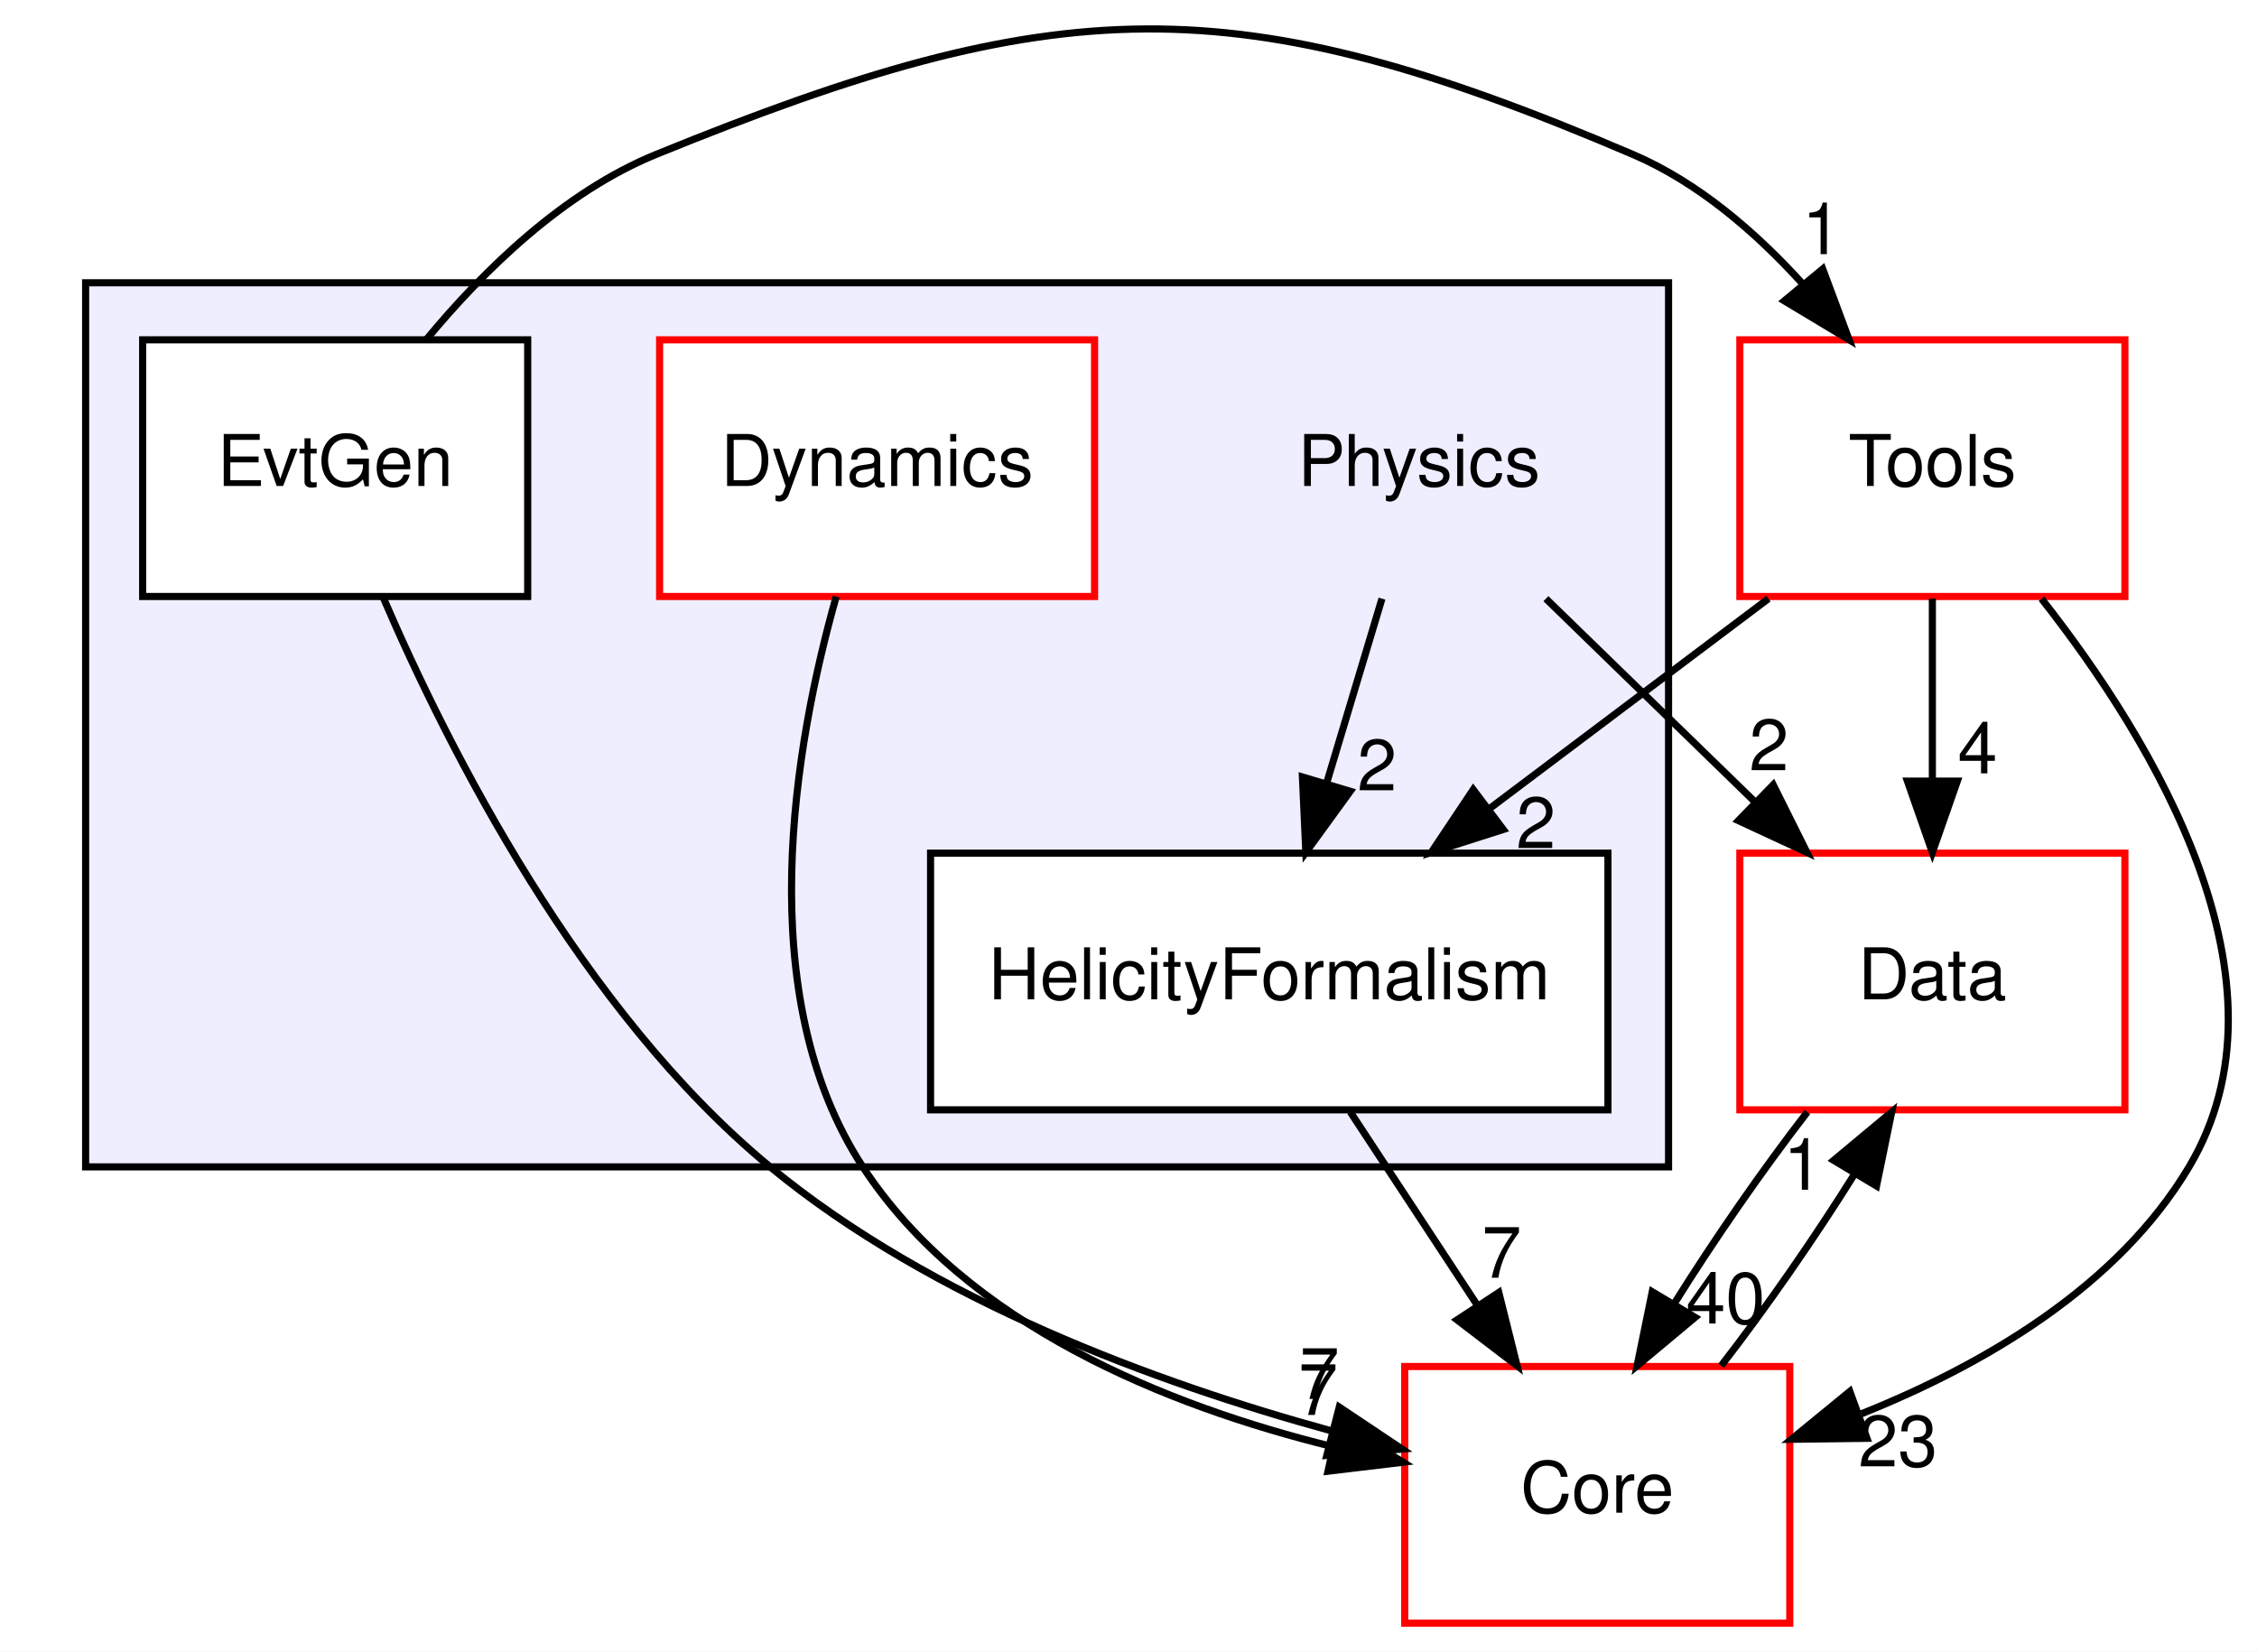
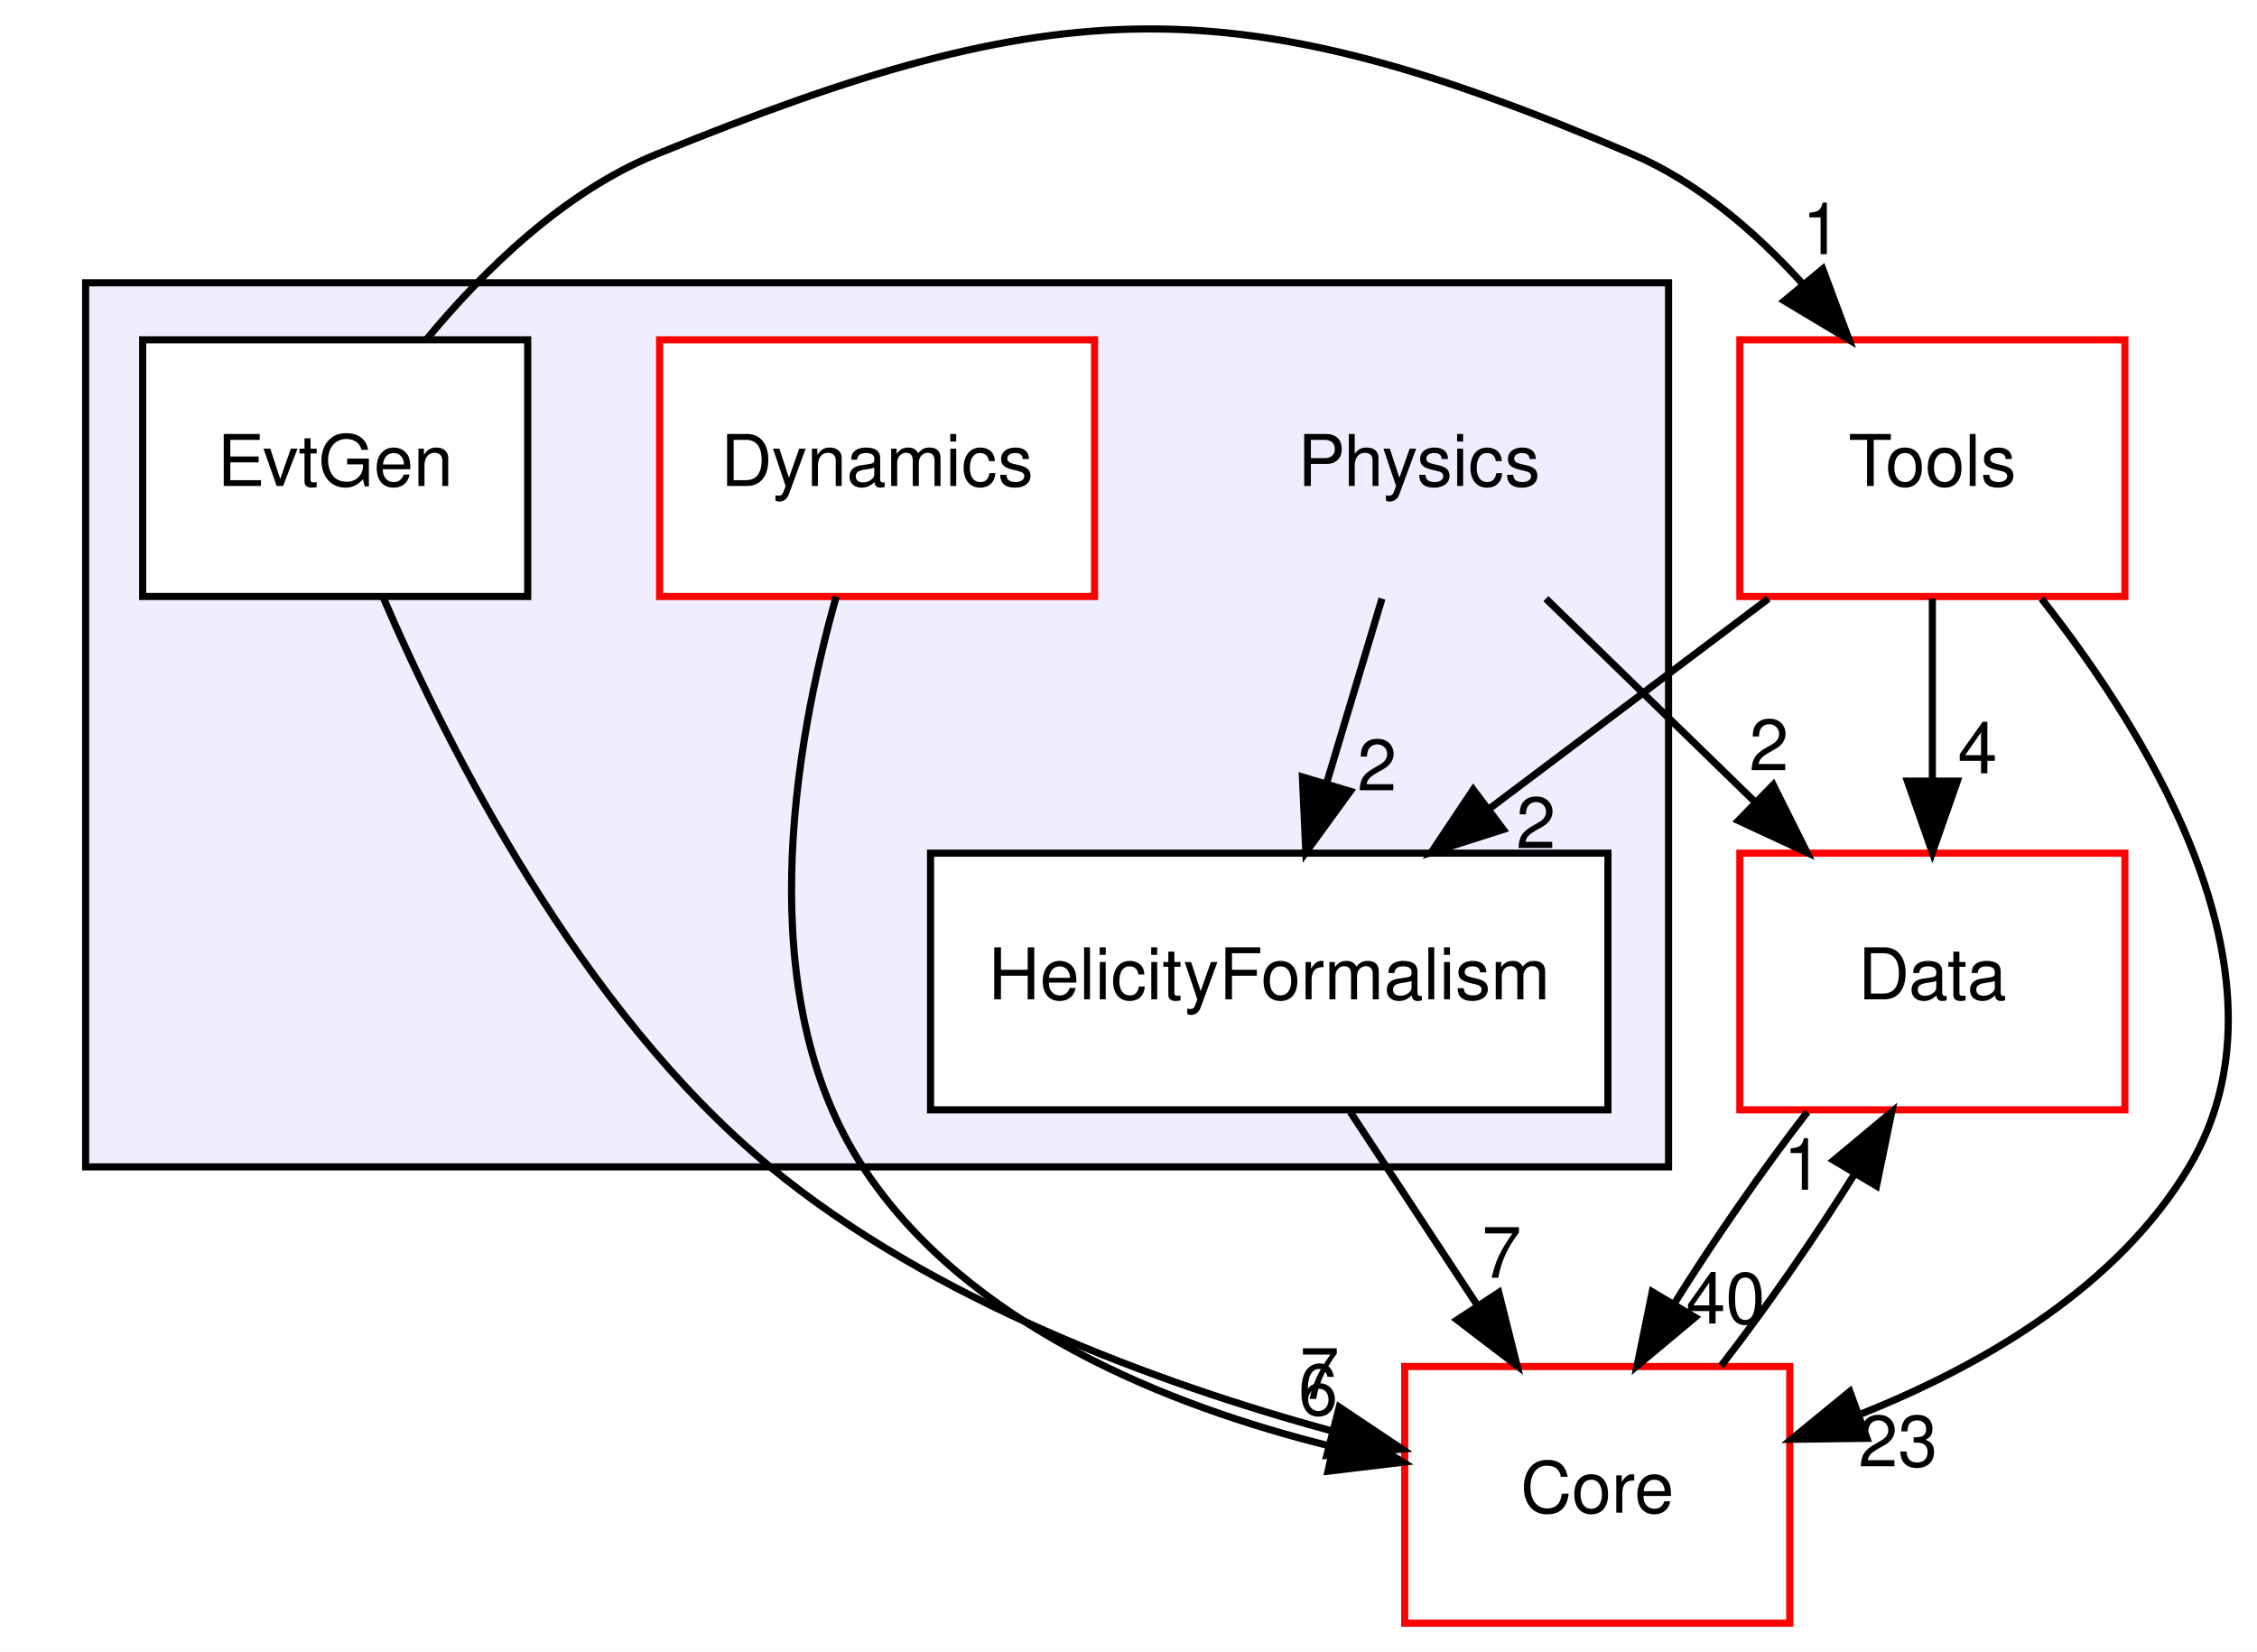
<svg xmlns="http://www.w3.org/2000/svg" xmlns:xlink="http://www.w3.org/1999/xlink" width="317pt" height="232pt" viewBox="0.00 0.00 316.52 231.66">
  <g id="graph0" class="graph" transform="scale(1 1) rotate(0) translate(4 227.662)">
    <polygon fill="white" stroke="none" points="-4,4 -4,-227.662 312.52,-227.662 312.52,4 -4,4" />
    <g id="clust1" class="cluster">
      <g id="a_clust1">
        <a xlink:href="dir_fd3a82303f5206df56505f8b5712131f.html" target="_top">
          <polygon fill="#eeeeff" stroke="black" points="8,-64 8,-188 230,-188 230,-64 8,-64" />
        </a>
      </g>
    </g>
    <g id="node1" class="node">
      <text text-anchor="middle" x="195" y="-159.5" font-family="Helvetica,sans-Serif" font-size="10.00">Physics</text>
    </g>
    <g id="node4" class="node">
      <g id="a_node4">
        <a xlink:href="dir_8744bb52d1a64411e732e20595b435a6.html" target="_top" xlink:title="HelicityFormalism">
          <polygon fill="white" stroke="black" points="221.5,-108 126.5,-108 126.5,-72 221.5,-72 221.5,-108" />
          <text text-anchor="middle" x="174" y="-87.5" font-family="Helvetica,sans-Serif" font-size="10.00">HelicityFormalism</text>
        </a>
      </g>
    </g>
    <g id="edge3" class="edge">
      <path fill="none" stroke="black" d="M189.809,-143.697C187.469,-135.898 184.653,-126.509 182.049,-117.829" />
      <polygon fill="black" stroke="black" points="185.357,-116.677 179.131,-108.104 178.652,-118.688 185.357,-116.677" />
      <g id="a_edge3-headlabel">
        <a xlink:href="dir_000017_000021.html" target="_top" xlink:title="2">
          <text text-anchor="middle" x="189.11" y="-116.804" font-family="Helvetica,sans-Serif" font-size="10.00">2</text>
        </a>
      </g>
    </g>
    <g id="node5" class="node">
      <g id="a_node5">
        <a xlink:href="dir_e3d743d0ec9b4013b28b5d69101bc7fb.html" target="_top" xlink:title="Data">
          <polygon fill="white" stroke="red" points="294,-108 240,-108 240,-72 294,-72 294,-108" />
          <text text-anchor="middle" x="267" y="-87.5" font-family="Helvetica,sans-Serif" font-size="10.00">Data</text>
        </a>
      </g>
    </g>
    <g id="edge2" class="edge">
      <path fill="none" stroke="black" d="M212.798,-143.697C221.604,-135.135 232.382,-124.656 242.001,-115.304" />
      <polygon fill="black" stroke="black" points="244.677,-117.585 249.407,-108.104 239.797,-112.566 244.677,-117.585" />
      <g id="a_edge2-headlabel">
        <a xlink:href="dir_000017_000002.html" target="_top" xlink:title="2">
          <text text-anchor="middle" x="244.079" y="-119.626" font-family="Helvetica,sans-Serif" font-size="10.00">2</text>
        </a>
      </g>
    </g>
    <g id="node2" class="node">
      <g id="a_node2">
        <a xlink:href="dir_b81b515296d7f9ec90a4731241afa56b.html" target="_top" xlink:title="Dynamics">
          <polygon fill="white" stroke="red" points="149.5,-180 88.5,-180 88.5,-144 149.5,-144 149.5,-180" />
          <text text-anchor="middle" x="119" y="-159.5" font-family="Helvetica,sans-Serif" font-size="10.00">Dynamics</text>
        </a>
      </g>
    </g>
    <g id="node6" class="node">
      <g id="a_node6">
        <a xlink:href="dir_c6310732a22f63c0c2fc5595561e68f1.html" target="_top" xlink:title="Core">
          <polygon fill="white" stroke="red" points="247,-36 193,-36 193,-0 247,-0 247,-36" />
          <text text-anchor="middle" x="220" y="-15.5" font-family="Helvetica,sans-Serif" font-size="10.00">Core</text>
        </a>
      </g>
    </g>
    <g id="edge8" class="edge">
      <path fill="none" stroke="black" d="M113.269,-143.991C107.419,-123.284 101.229,-88.101 117,-64 131.52,-41.811 159.648,-30.499 182.845,-24.769" />
      <polygon fill="black" stroke="black" points="183.752,-28.153 192.759,-22.574 182.239,-21.318 183.752,-28.153" />
      <g id="a_edge8-headlabel">
-         <a xlink:href="dir_000018_000000.html" target="_top" xlink:title="7">
-           <text text-anchor="middle" x="180.856" y="-29.202" font-family="Helvetica,sans-Serif" font-size="10.00">7</text>
+         <a xlink:href="dir_000018_000000.html" target="_top" xlink:title="6">
+           <text text-anchor="middle" x="180.856" y="-29.202" font-family="Helvetica,sans-Serif" font-size="10.00">6</text>
        </a>
      </g>
    </g>
    <g id="node3" class="node">
      <g id="a_node3">
        <a xlink:href="dir_46718f8f30a2814c81d003e3b02393b4.html" target="_top" xlink:title="EvtGen">
          <polygon fill="white" stroke="black" points="70,-180 16,-180 16,-144 70,-144 70,-180" />
          <text text-anchor="middle" x="43" y="-159.5" font-family="Helvetica,sans-Serif" font-size="10.00">EvtGen</text>
        </a>
      </g>
    </g>
    <g id="edge4" class="edge">
      <path fill="none" stroke="black" d="M49.706,-143.929C58.927,-122.499 77.451,-85.9 104,-64 126.746,-45.237 158.215,-33.69 182.638,-26.997" />
      <polygon fill="black" stroke="black" points="183.819,-30.307 192.627,-24.419 182.07,-23.529 183.819,-30.307" />
      <g id="a_edge4-headlabel">
        <a xlink:href="dir_000020_000000.html" target="_top" xlink:title="7">
          <text text-anchor="middle" x="181.048" y="-31.454" font-family="Helvetica,sans-Serif" font-size="10.00">7</text>
        </a>
      </g>
    </g>
    <g id="node7" class="node">
      <g id="a_node7">
        <a xlink:href="dir_7e461070e7b716e896e0d97cd6a82321.html" target="_top" xlink:title="Tools">
          <polygon fill="white" stroke="red" points="294,-180 240,-180 240,-144 294,-144 294,-180" />
          <text text-anchor="middle" x="267" y="-159.5" font-family="Helvetica,sans-Serif" font-size="10.00">Tools</text>
        </a>
      </g>
    </g>
    <g id="edge5" class="edge">
      <path fill="none" stroke="black" d="M55.787,-180.04C63.799,-189.721 75.049,-200.721 88,-206 144.384,-228.985 169.021,-229.954 225,-206 234.126,-202.095 242.213,-195.125 248.794,-187.868" />
      <polygon fill="black" stroke="black" points="251.622,-189.94 255.32,-180.012 246.238,-185.467 251.622,-189.94" />
      <g id="a_edge5-headlabel">
        <a xlink:href="dir_000020_000022.html" target="_top" xlink:title="1">
          <text text-anchor="middle" x="251.509" y="-192.019" font-family="Helvetica,sans-Serif" font-size="10.00">1</text>
        </a>
      </g>
    </g>
    <g id="edge6" class="edge">
      <path fill="none" stroke="black" d="M185.371,-71.697C190.718,-63.559 197.204,-53.689 203.111,-44.701" />
      <polygon fill="black" stroke="black" points="206.193,-46.383 208.76,-36.104 200.343,-42.539 206.193,-46.383" />
      <g id="a_edge6-headlabel">
        <a xlink:href="dir_000021_000000.html" target="_top" xlink:title="7">
          <text text-anchor="middle" x="206.592" y="-48.447" font-family="Helvetica,sans-Serif" font-size="10.00">7</text>
        </a>
      </g>
    </g>
    <g id="edge1" class="edge">
      <path fill="none" stroke="black" d="M249.466,-71.697C243.163,-63.559 236.33,-53.689 230.723,-44.701" />
      <polygon fill="black" stroke="black" points="233.721,-42.896 225.589,-36.104 227.711,-46.484 233.721,-42.896" />
      <g id="a_edge1-headlabel">
        <a xlink:href="dir_000002_000000.html" target="_top" xlink:title="40">
          <text text-anchor="middle" x="238.002" y="-42.026" font-family="Helvetica,sans-Serif" font-size="10.00">40</text>
        </a>
      </g>
    </g>
    <g id="edge7" class="edge">
      <path fill="none" stroke="black" d="M237.379,-36.104C243.674,-44.214 250.512,-54.076 256.139,-63.078" />
      <polygon fill="black" stroke="black" points="253.159,-64.914 261.298,-71.697 259.165,-61.319 253.159,-64.914" />
      <g id="a_edge7-headlabel">
        <a xlink:href="dir_000000_000002.html" target="_top" xlink:title="1">
          <text text-anchor="middle" x="248.877" y="-60.787" font-family="Helvetica,sans-Serif" font-size="10.00">1</text>
        </a>
      </g>
    </g>
    <g id="edge10" class="edge">
      <path fill="none" stroke="black" d="M244.011,-143.697C232.186,-134.796 217.608,-123.823 204.821,-114.199" />
      <polygon fill="black" stroke="black" points="206.819,-111.322 196.724,-108.104 202.609,-116.915 206.819,-111.322" />
      <g id="a_edge10-headlabel">
        <a xlink:href="dir_000022_000021.html" target="_top" xlink:title="2">
          <text text-anchor="middle" x="211.398" y="-108.715" font-family="Helvetica,sans-Serif" font-size="10.00">2</text>
        </a>
      </g>
    </g>
    <g id="edge9" class="edge">
      <path fill="none" stroke="black" d="M267,-143.697C267,-135.983 267,-126.712 267,-118.112" />
      <polygon fill="black" stroke="black" points="270.5,-118.104 267,-108.104 263.5,-118.104 270.5,-118.104" />
      <g id="a_edge9-headlabel">
        <a xlink:href="dir_000022_000002.html" target="_top" xlink:title="4">
          <text text-anchor="middle" x="273.339" y="-119.199" font-family="Helvetica,sans-Serif" font-size="10.00">4</text>
        </a>
      </g>
    </g>
    <g id="edge11" class="edge">
      <path fill="none" stroke="black" d="M282.31,-143.686C298.109,-123.601 318.437,-89.93 303,-64 292.977,-47.164 274.217,-36.239 257.065,-29.376" />
      <polygon fill="black" stroke="black" points="257.824,-25.927 247.23,-25.791 255.426,-32.504 257.824,-25.927" />
      <g id="a_edge11-headlabel">
        <a xlink:href="dir_000022_000000.html" target="_top" xlink:title="23">
          <text text-anchor="middle" x="262.173" y="-21.991" font-family="Helvetica,sans-Serif" font-size="10.00">23</text>
        </a>
      </g>
    </g>
  </g>
</svg>
